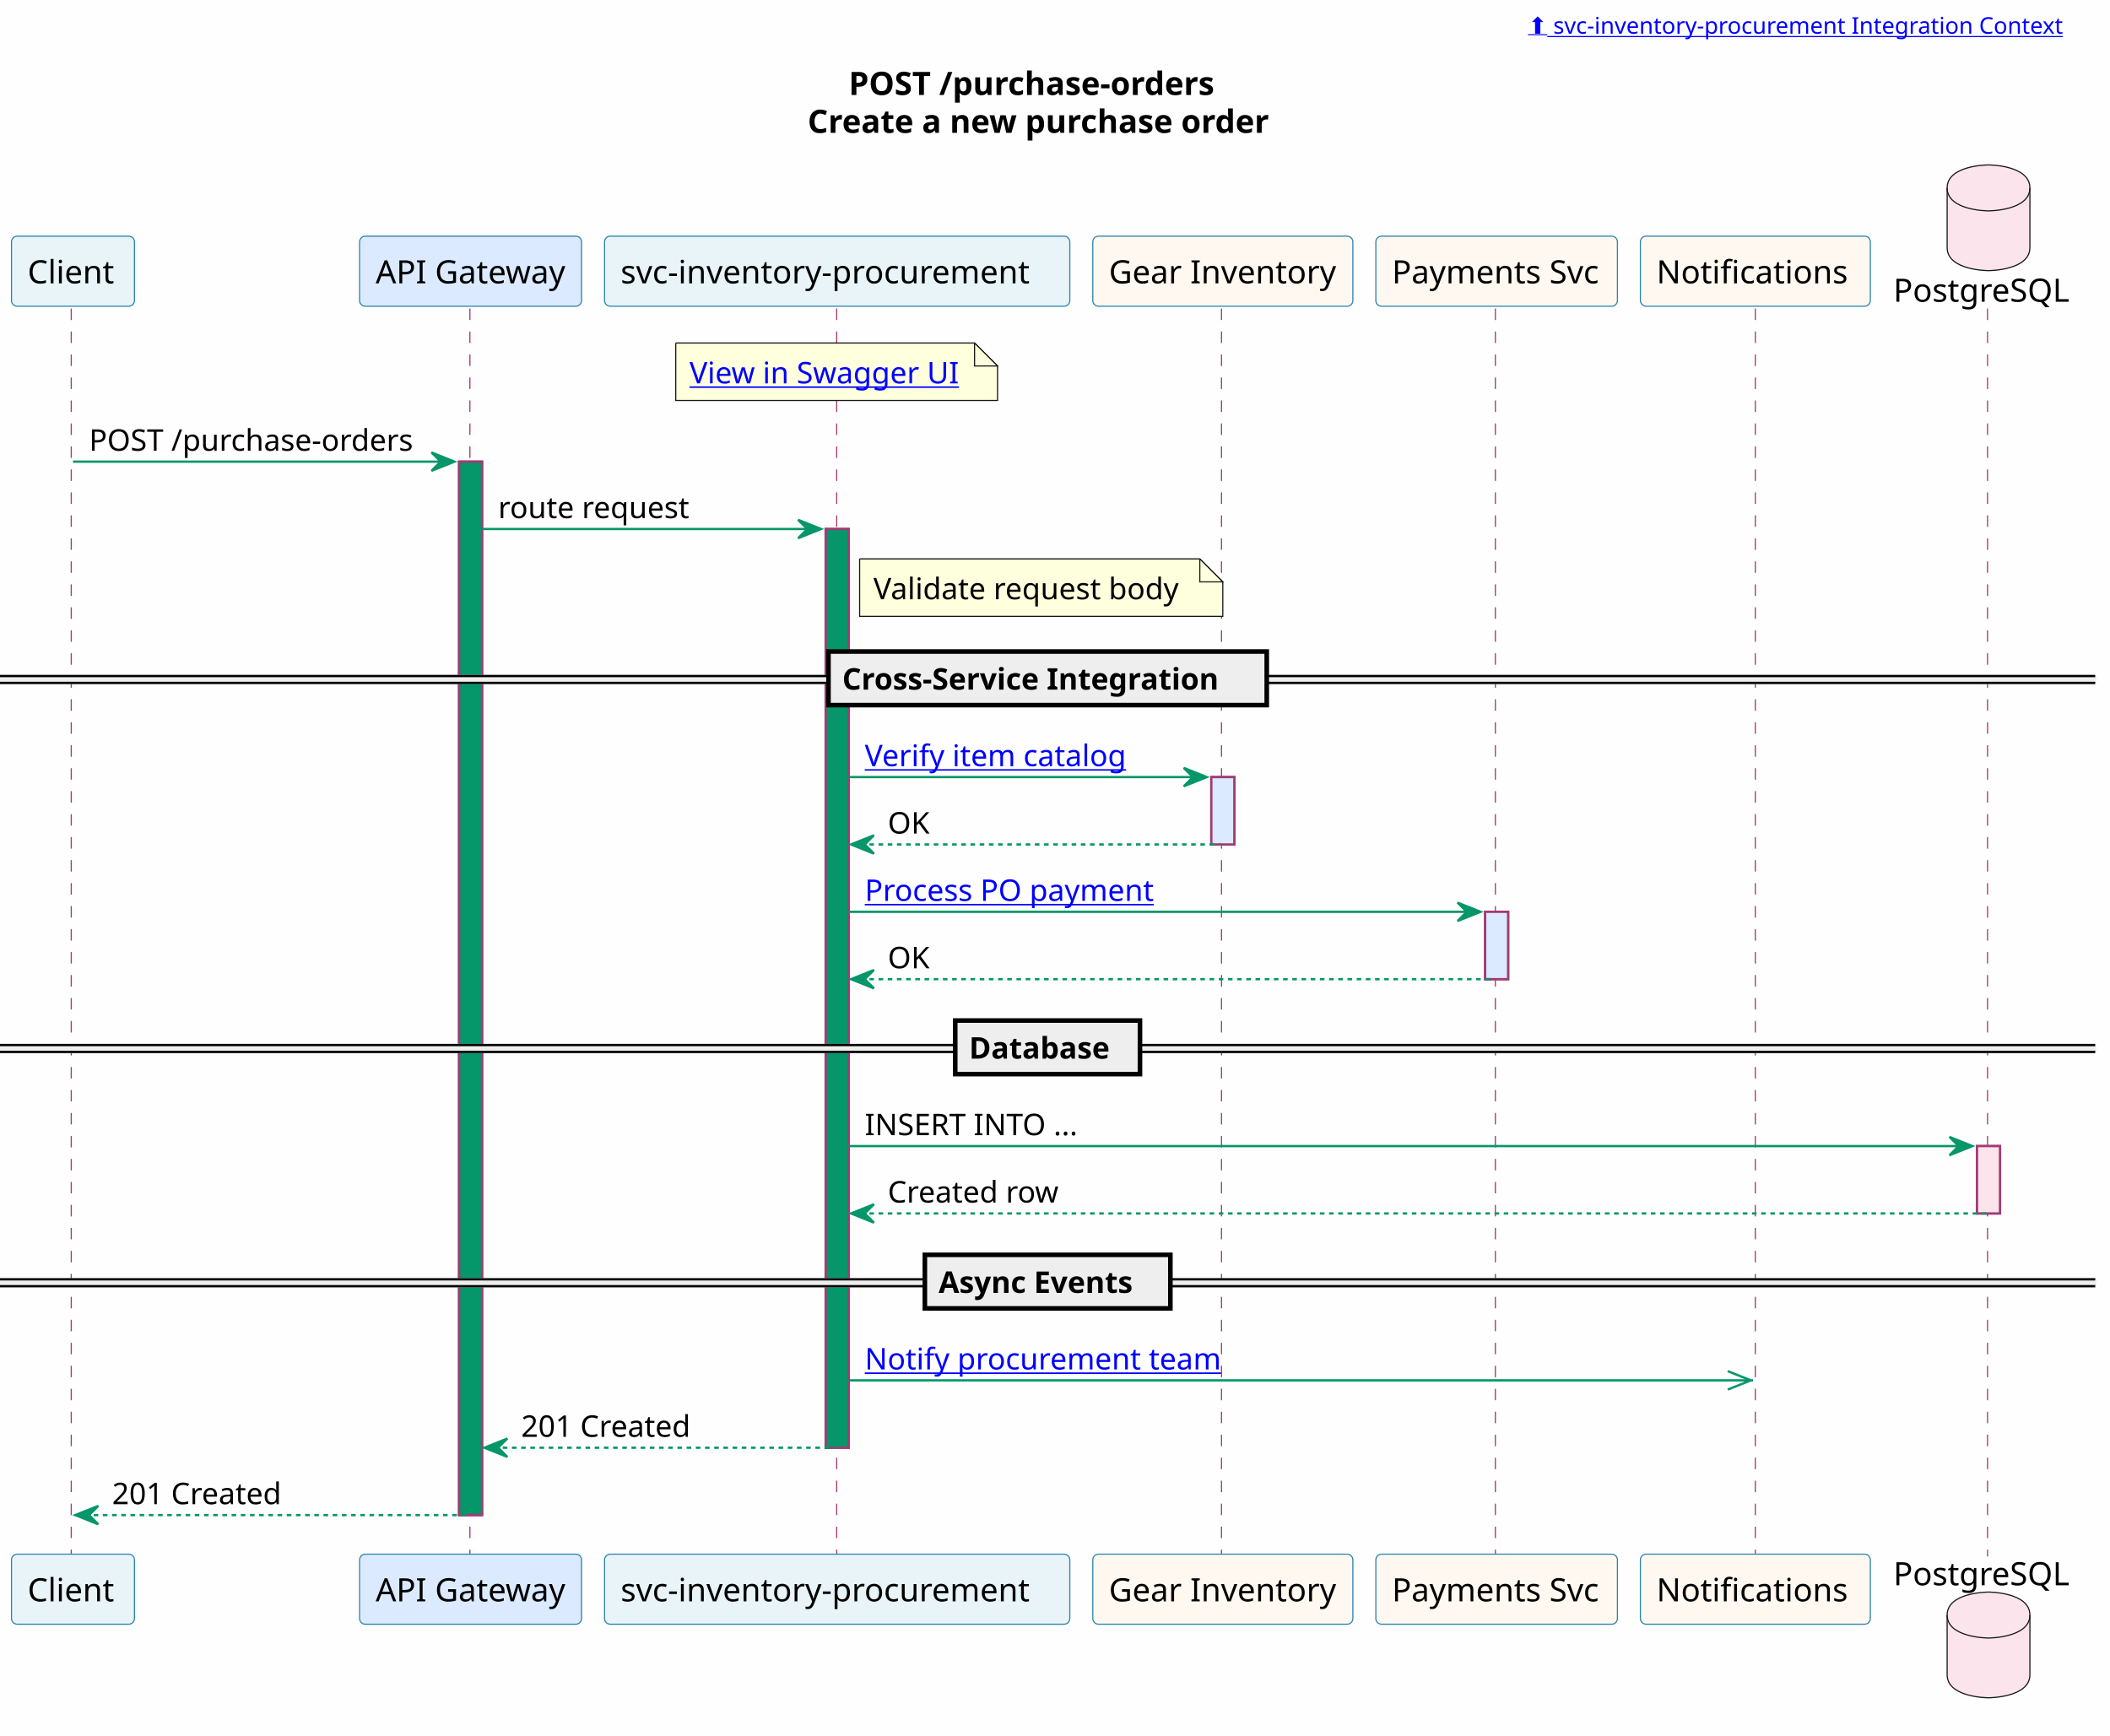
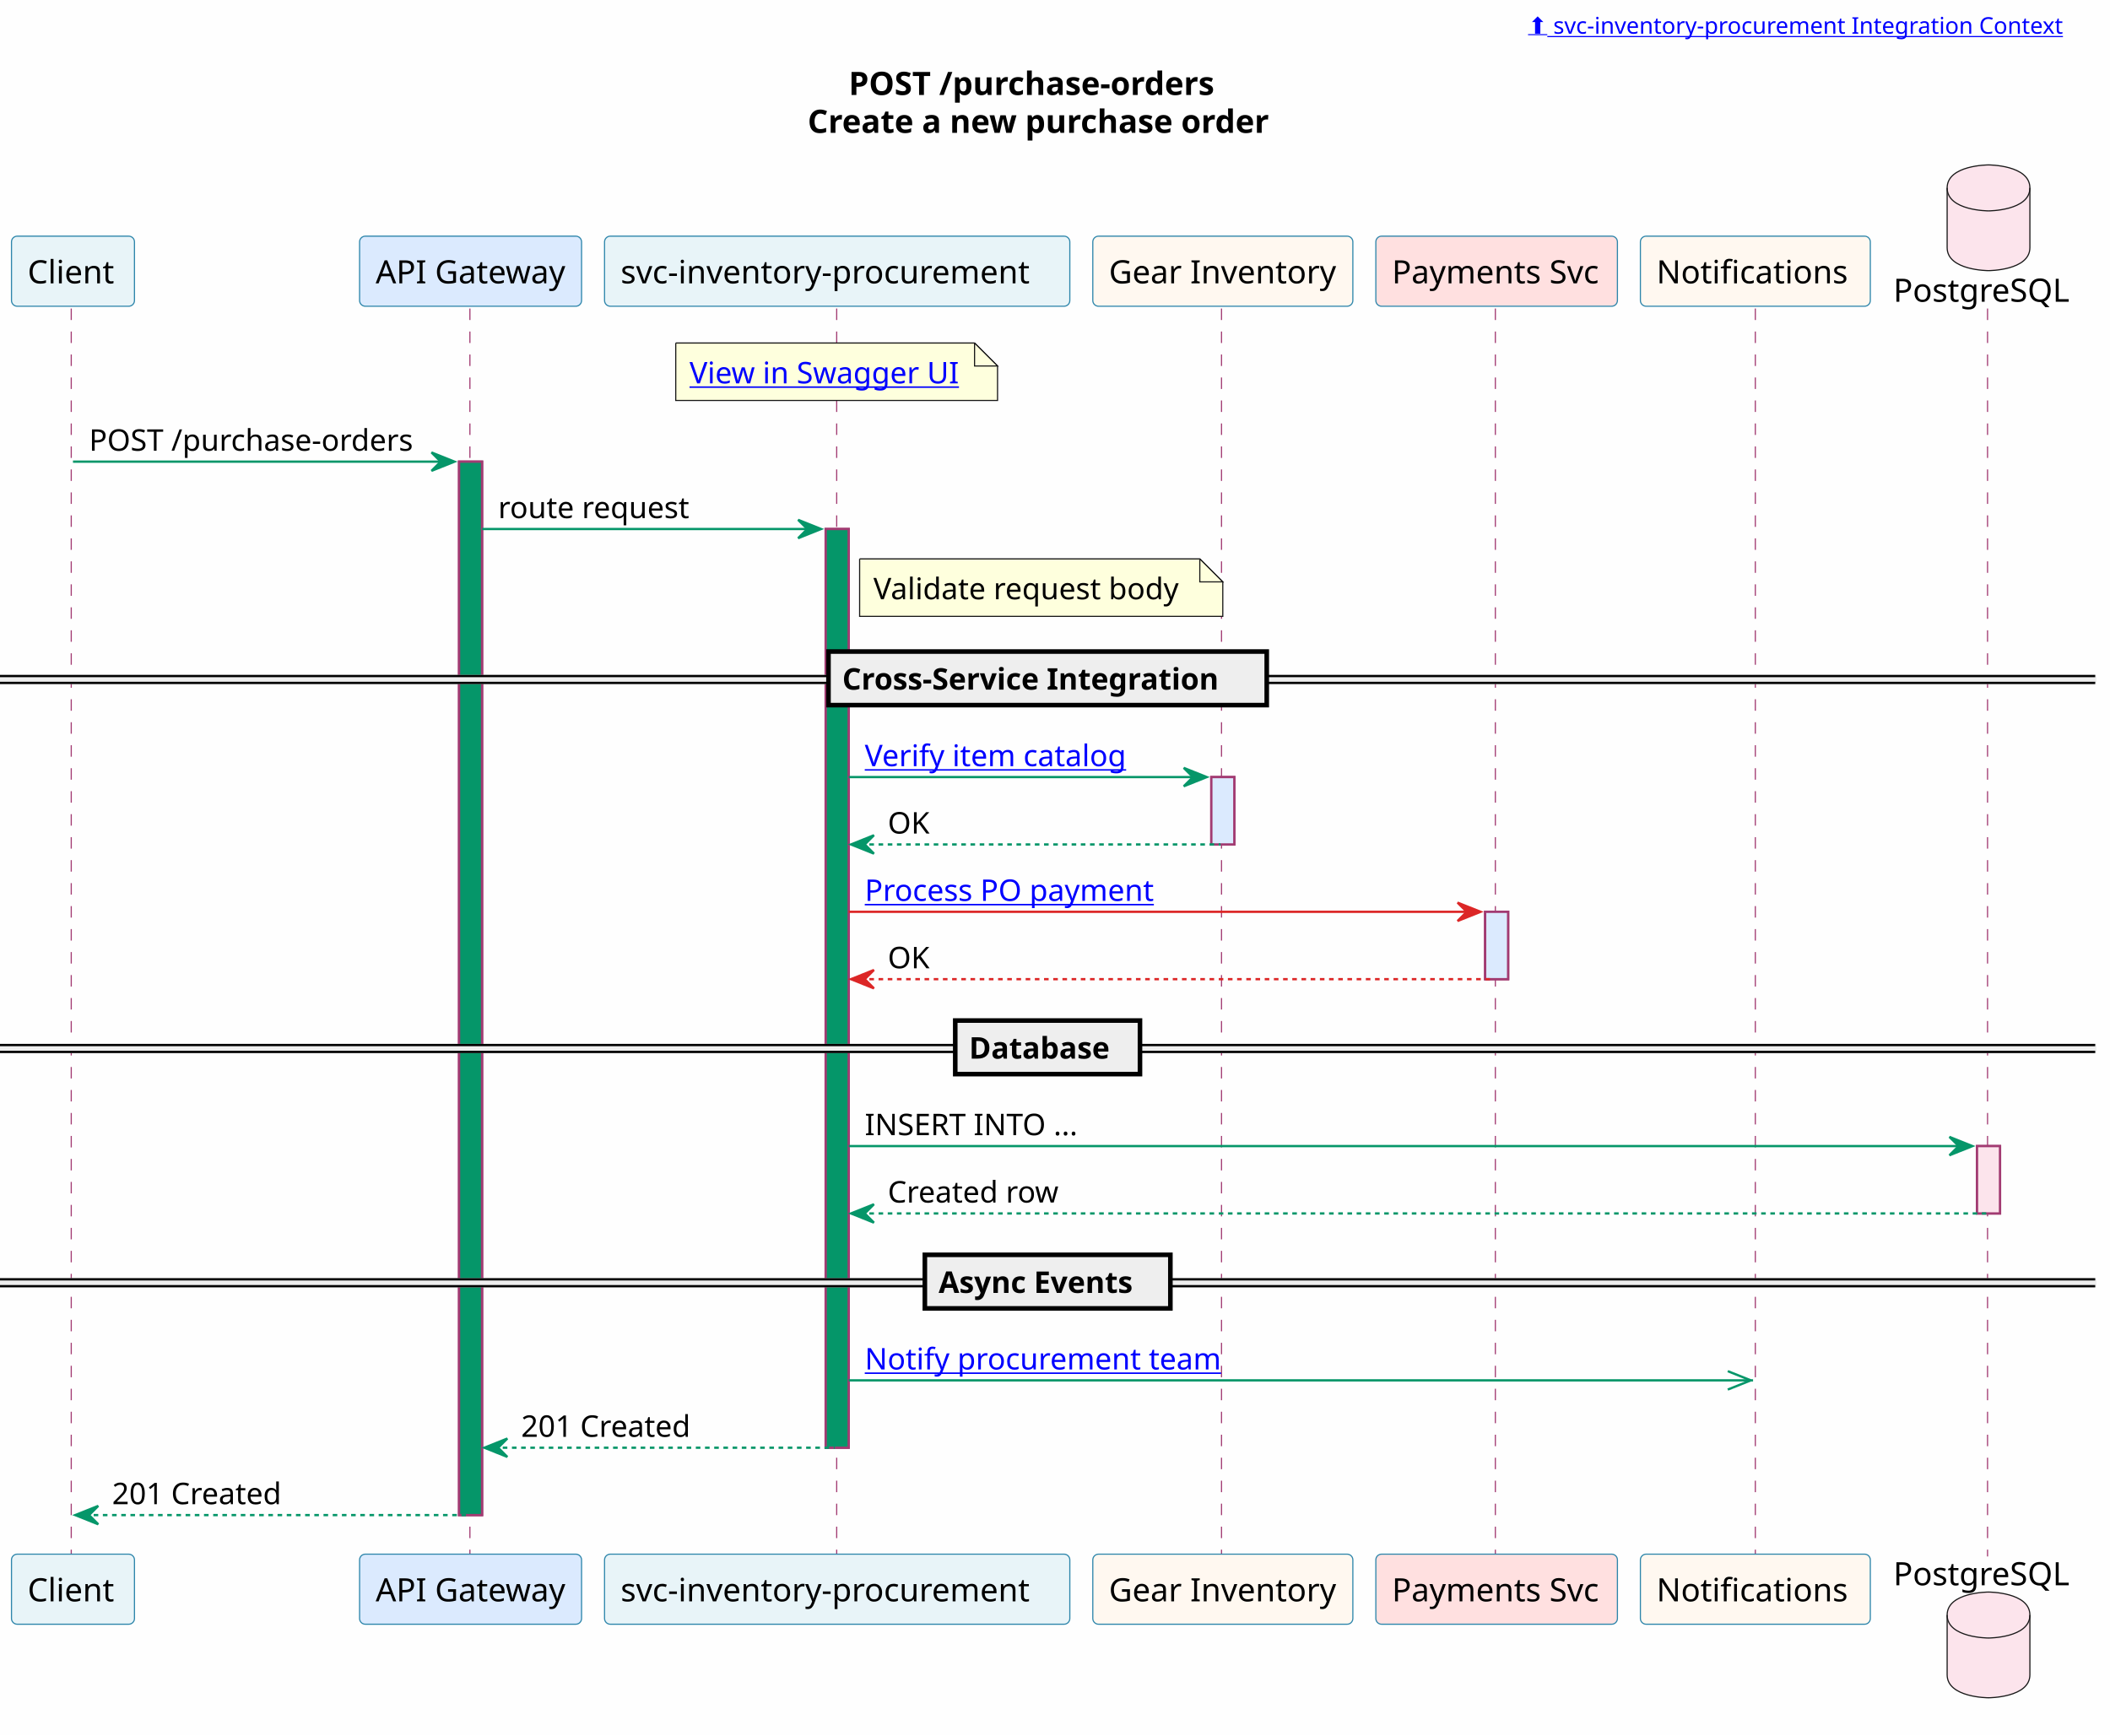
<svg xmlns="http://www.w3.org/2000/svg" xmlns:xlink="http://www.w3.org/1999/xlink" contentStyleType="text/css" data-diagram-type="SEQUENCE" height="755px" preserveAspectRatio="none" style="width:918px;height:755px;background:#FEFEFE;" version="1.1" viewBox="0 0 918 755" width="918px" zoomAndPan="magnify">
  <defs />
  <g>
    <rect fill="#FEFEFE" height="755" style="stroke:none;stroke-width:1;" width="918" x="0" y="0" />
    <text fill="#000000" font-family="Segoe UI" font-size="14" font-weight="bold" lengthAdjust="spacing" textLength="172.136" x="369.217" y="41.312">POST /purchase-orders</text>
    <text fill="#000000" font-family="Segoe UI" font-size="14" font-weight="bold" lengthAdjust="spacing" textLength="207.792" x="351.389" y="57.801">Create a new purchase order</text>
    <g>
      <rect fill="#059669" height="458.348" style="stroke:#A23B72;stroke-width:1;" width="10" x="199.732" y="200.863" />
    </g>
    <g>
      <rect fill="#059669" height="399.727" style="stroke:#A23B72;stroke-width:1;" width="10" x="359.234" y="230.174" />
    </g>
    <g>
      <rect fill="#DBEAFE" height="29.311" style="stroke:#A23B72;stroke-width:1;" width="10" x="527.018" y="338.106" />
    </g>
    <g>
      <rect fill="#DBEAFE" height="29.311" style="stroke:#A23B72;stroke-width:1;" width="10" x="646.14" y="396.727" />
    </g>
    <g>
      <rect fill="#FCE4EC" height="29.311" style="stroke:#A23B72;stroke-width:1;" width="10" x="860.146" y="498.658" />
    </g>
    <g>
      <rect fill="#000000" fill-opacity="0" height="542.969" width="8" x="27.752" y="134.242" />
      <line style="stroke:#A23B72;stroke-width:0.5;stroke-dasharray:5,5;" x1="31" x2="31" y1="134.242" y2="677.211" />
    </g>
    <g>
      <rect fill="#000000" fill-opacity="0" height="542.969" width="8" x="200.732" y="134.242" />
      <line style="stroke:#A23B72;stroke-width:0.5;stroke-dasharray:5,5;" x1="204.443" x2="204.443" y1="134.242" y2="677.211" />
    </g>
    <g>
      <rect fill="#000000" fill-opacity="0" height="542.969" width="8" x="360.234" y="134.242" />
      <line style="stroke:#A23B72;stroke-width:0.5;stroke-dasharray:5,5;" x1="364.021" x2="364.021" y1="134.242" y2="677.211" />
    </g>
    <g>
      <rect fill="#000000" fill-opacity="0" height="542.969" width="8" x="528.018" y="134.242" />
      <line style="stroke:#A23B72;stroke-width:0.5;stroke-dasharray:5,5;" x1="531.447" x2="531.447" y1="134.242" y2="677.211" />
    </g>
    <g>
      <rect fill="#000000" fill-opacity="0" height="542.969" width="8" x="647.14" y="134.242" />
      <line style="stroke:#A23B72;stroke-width:0.5;stroke-dasharray:5,5;" x1="650.588" x2="650.588" y1="134.242" y2="677.211" />
    </g>
    <g>
      <rect fill="#000000" fill-opacity="0" height="542.969" width="8" x="759.706" y="134.242" />
      <line style="stroke:#A23B72;stroke-width:0.5;stroke-dasharray:5,5;" x1="763.691" x2="763.691" y1="134.242" y2="677.211" />
    </g>
    <g>
      <rect fill="#000000" fill-opacity="0" height="542.969" width="8" x="861.146" y="134.242" />
      <line style="stroke:#A23B72;stroke-width:0.5;stroke-dasharray:5,5;" x1="864.721" x2="864.721" y1="134.242" y2="677.211" />
    </g>
    <g class="participant participant-head" data-participant="Client">
      <a href="/applications/" target="_top" title="/applications/" xlink:actuate="onRequest" xlink:href="/applications/" xlink:show="new" xlink:title="/applications/" xlink:type="simple">
        <rect fill="#E8F4F8" height="30.488" rx="2.5" ry="2.5" style="stroke:#2E86AB;stroke-width:0.5;" width="53.505" x="5" y="102.754" />
        <text fill="#000000" font-family="Segoe UI" font-size="14" lengthAdjust="spacing" textLength="39.505" x="12" y="123.289">Client</text>
      </a>
    </g>
    <g class="participant participant-tail" data-participant="Client">
      <a href="/applications/" target="_top" title="/applications/" xlink:actuate="onRequest" xlink:href="/applications/" xlink:show="new" xlink:title="/applications/" xlink:type="simple">
        <rect fill="#E8F4F8" height="30.488" rx="2.5" ry="2.5" style="stroke:#2E86AB;stroke-width:0.5;" width="53.505" x="5" y="676.211" />
        <text fill="#000000" font-family="Segoe UI" font-size="14" lengthAdjust="spacing" textLength="39.505" x="12" y="696.746">Client</text>
      </a>
    </g>
    <g class="participant participant-head" data-participant="GW">
      <rect fill="#DBEAFE" height="30.488" rx="2.5" ry="2.5" style="stroke:#2E86AB;stroke-width:0.5;" width="96.578" x="156.443" y="102.754" />
      <text fill="#000000" font-family="Segoe UI" font-size="14" lengthAdjust="spacing" textLength="82.578" x="163.443" y="123.289">API Gateway</text>
    </g>
    <g class="participant participant-tail" data-participant="GW">
      <rect fill="#DBEAFE" height="30.488" rx="2.5" ry="2.5" style="stroke:#2E86AB;stroke-width:0.5;" width="96.578" x="156.443" y="676.211" />
      <text fill="#000000" font-family="Segoe UI" font-size="14" lengthAdjust="spacing" textLength="82.578" x="163.443" y="696.746">API Gateway</text>
    </g>
    <g class="participant participant-head" data-participant="Svc">
      <a href="/microservices/svc-inventory-procurement/" target="_top" title="/microservices/svc-inventory-procurement/" xlink:actuate="onRequest" xlink:href="/microservices/svc-inventory-procurement/" xlink:show="new" xlink:title="/microservices/svc-inventory-procurement/" xlink:type="simple">
        <rect fill="#E8F4F8" height="30.488" rx="2.5" ry="2.5" style="stroke:#2E86AB;stroke-width:0.5;" width="202.426" x="263.021" y="102.754" />
        <text fill="#000000" font-family="Segoe UI" font-size="14" lengthAdjust="spacing" textLength="188.426" x="270.021" y="123.289">svc-inventory-procurement</text>
      </a>
    </g>
    <g class="participant participant-tail" data-participant="Svc">
      <a href="/microservices/svc-inventory-procurement/" target="_top" title="/microservices/svc-inventory-procurement/" xlink:actuate="onRequest" xlink:href="/microservices/svc-inventory-procurement/" xlink:show="new" xlink:title="/microservices/svc-inventory-procurement/" xlink:type="simple">
        <rect fill="#E8F4F8" height="30.488" rx="2.5" ry="2.5" style="stroke:#2E86AB;stroke-width:0.5;" width="202.426" x="263.021" y="676.211" />
        <text fill="#000000" font-family="Segoe UI" font-size="14" lengthAdjust="spacing" textLength="188.426" x="270.021" y="696.746">svc-inventory-procurement</text>
      </a>
    </g>
    <g class="participant participant-head" data-participant="GI">
      <a href="/microservices/svc-gear-inventory/" target="_top" title="/microservices/svc-gear-inventory/" xlink:actuate="onRequest" xlink:href="/microservices/svc-gear-inventory/" xlink:show="new" xlink:title="/microservices/svc-gear-inventory/" xlink:type="simple">
        <rect fill="#FFF8F0" height="30.488" rx="2.5" ry="2.5" style="stroke:#2E86AB;stroke-width:0.5;" width="113.142" x="475.447" y="102.754" />
        <text fill="#000000" font-family="Segoe UI" font-size="14" lengthAdjust="spacing" textLength="99.142" x="482.447" y="123.289">Gear Inventory</text>
      </a>
    </g>
    <g class="participant participant-tail" data-participant="GI">
      <a href="/microservices/svc-gear-inventory/" target="_top" title="/microservices/svc-gear-inventory/" xlink:actuate="onRequest" xlink:href="/microservices/svc-gear-inventory/" xlink:show="new" xlink:title="/microservices/svc-gear-inventory/" xlink:type="simple">
        <rect fill="#FFF8F0" height="30.488" rx="2.5" ry="2.5" style="stroke:#2E86AB;stroke-width:0.5;" width="113.142" x="475.447" y="676.211" />
        <text fill="#000000" font-family="Segoe UI" font-size="14" lengthAdjust="spacing" textLength="99.142" x="482.447" y="696.746">Gear Inventory</text>
      </a>
    </g>
    <g class="participant participant-head" data-participant="Pay">
      <a href="/microservices/svc-payments/" target="_top" title="/microservices/svc-payments/" xlink:actuate="onRequest" xlink:href="/microservices/svc-payments/" xlink:show="new" xlink:title="/microservices/svc-payments/" xlink:type="simple">
-         <rect fill="#FFF8F0" height="30.488" rx="2.5" ry="2.5" style="stroke:#2E86AB;stroke-width:0.5;" width="105.103" x="598.588" y="102.754" />
+         <rect fill="#FFE0E0" height="30.488" rx="2.5" ry="2.5" style="stroke:#2E86AB;stroke-width:0.5;" width="105.103" x="598.588" y="102.754" />
        <text fill="#000000" font-family="Segoe UI" font-size="14" lengthAdjust="spacing" textLength="91.103" x="605.588" y="123.289">Payments Svc</text>
      </a>
    </g>
    <g class="participant participant-tail" data-participant="Pay">
      <a href="/microservices/svc-payments/" target="_top" title="/microservices/svc-payments/" xlink:actuate="onRequest" xlink:href="/microservices/svc-payments/" xlink:show="new" xlink:title="/microservices/svc-payments/" xlink:type="simple">
-         <rect fill="#FFF8F0" height="30.488" rx="2.5" ry="2.5" style="stroke:#2E86AB;stroke-width:0.5;" width="105.103" x="598.588" y="676.211" />
+         <rect fill="#FFE0E0" height="30.488" rx="2.5" ry="2.5" style="stroke:#2E86AB;stroke-width:0.5;" width="105.103" x="598.588" y="676.211" />
        <text fill="#000000" font-family="Segoe UI" font-size="14" lengthAdjust="spacing" textLength="91.103" x="605.588" y="696.746">Payments Svc</text>
      </a>
    </g>
    <g class="participant participant-head" data-participant="Ntfy">
      <a href="/microservices/svc-notifications/" target="_top" title="/microservices/svc-notifications/" xlink:actuate="onRequest" xlink:href="/microservices/svc-notifications/" xlink:show="new" xlink:title="/microservices/svc-notifications/" xlink:type="simple">
        <rect fill="#FFF8F0" height="30.488" rx="2.5" ry="2.5" style="stroke:#2E86AB;stroke-width:0.5;" width="100.03" x="713.691" y="102.754" />
        <text fill="#000000" font-family="Segoe UI" font-size="14" lengthAdjust="spacing" textLength="86.03" x="720.691" y="123.289">Notifications</text>
      </a>
    </g>
    <g class="participant participant-tail" data-participant="Ntfy">
      <a href="/microservices/svc-notifications/" target="_top" title="/microservices/svc-notifications/" xlink:actuate="onRequest" xlink:href="/microservices/svc-notifications/" xlink:show="new" xlink:title="/microservices/svc-notifications/" xlink:type="simple">
        <rect fill="#FFF8F0" height="30.488" rx="2.5" ry="2.5" style="stroke:#2E86AB;stroke-width:0.5;" width="100.03" x="713.691" y="676.211" />
        <text fill="#000000" font-family="Segoe UI" font-size="14" lengthAdjust="spacing" textLength="86.03" x="720.691" y="696.746">Notifications</text>
      </a>
    </g>
    <g class="participant participant-head" data-participant="DB">
      <text fill="#000000" font-family="Segoe UI" font-size="14" lengthAdjust="spacing" textLength="76.85" x="823.721" y="131.289">PostgreSQL</text>
      <path d="M847.146,81.754 C847.146,71.754 865.146,71.754 865.146,71.754 C865.146,71.754 883.146,71.754 883.146,81.754 L883.146,107.754 C883.146,117.754 865.146,117.754 865.146,117.754 C865.146,117.754 847.146,117.754 847.146,107.754 L847.146,81.754" fill="#FCE4EC" style="stroke:#181818;stroke-width:0.5;" />
      <path d="M847.146,81.754 C847.146,91.754 865.146,91.754 865.146,91.754 C865.146,91.754 883.146,91.754 883.146,81.754" fill="none" style="stroke:#181818;stroke-width:0.5;" />
    </g>
    <g class="participant participant-tail" data-participant="DB">
      <text fill="#000000" font-family="Segoe UI" font-size="14" lengthAdjust="spacing" textLength="76.85" x="823.721" y="689.746">PostgreSQL</text>
      <path d="M847.146,702.699 C847.146,692.699 865.146,692.699 865.146,692.699 C865.146,692.699 883.146,692.699 883.146,702.699 L883.146,728.699 C883.146,738.699 865.146,738.699 865.146,738.699 C865.146,738.699 847.146,738.699 847.146,728.699 L847.146,702.699" fill="#FCE4EC" style="stroke:#181818;stroke-width:0.5;" />
      <path d="M847.146,702.699 C847.146,712.699 865.146,712.699 865.146,712.699 C865.146,712.699 883.146,712.699 883.146,702.699" fill="none" style="stroke:#181818;stroke-width:0.5;" />
    </g>
    <g>
      <rect fill="#059669" height="458.348" style="stroke:#A23B72;stroke-width:1;" width="10" x="199.732" y="200.863" />
    </g>
    <g>
      <rect fill="#059669" height="399.727" style="stroke:#A23B72;stroke-width:1;" width="10" x="359.234" y="230.174" />
    </g>
    <g>
      <rect fill="#DBEAFE" height="29.311" style="stroke:#A23B72;stroke-width:1;" width="10" x="527.018" y="338.106" />
    </g>
    <g>
      <rect fill="#DBEAFE" height="29.311" style="stroke:#A23B72;stroke-width:1;" width="10" x="646.14" y="396.727" />
    </g>
    <g>
      <rect fill="#FCE4EC" height="29.311" style="stroke:#A23B72;stroke-width:1;" width="10" x="860.146" y="498.658" />
    </g>
    <path d="M294,149.242 L294,174.242 L434,174.242 L434,159.242 L424,149.242 L294,149.242" fill="#FEFFDD" style="stroke:#181818;stroke-width:0.5;" />
    <path d="M424,149.242 L424,159.242 L434,159.242 L424,149.242" fill="#FEFFDD" style="stroke:#181818;stroke-width:0.5;" />
    <a href="/services/api/svc-inventory-procurement.html" target="_top" title="/services/api/svc-inventory-procurement.html" xlink:actuate="onRequest" xlink:href="/services/api/svc-inventory-procurement.html" xlink:show="new" xlink:title="/services/api/svc-inventory-procurement.html" xlink:type="simple">
      <text fill="#0000FF" font-family="Segoe UI" font-size="13" lengthAdjust="spacing" text-decoration="underline" textLength="119.406" x="300" y="166.81">View in Swagger UI</text>
    </a>
    <g class="message" data-participant-1="Client" data-participant-2="GW">
      <polygon fill="#059669" points="187.732,196.863,197.732,200.863,187.732,204.863,191.732,200.863" style="stroke:#059669;stroke-width:1;" />
      <line style="stroke:#059669;stroke-width:1;" x1="31.752" x2="193.732" y1="200.863" y2="200.863" />
      <text fill="#000000" font-family="Segoe UI" font-size="13" lengthAdjust="spacing" textLength="148.98" x="38.752" y="196.121">POST /purchase-orders</text>
    </g>
    <g class="message" data-participant-1="GW" data-participant-2="Svc">
      <polygon fill="#059669" points="347.234,226.174,357.234,230.174,347.234,234.174,351.234,230.174" style="stroke:#059669;stroke-width:1;" />
      <line style="stroke:#059669;stroke-width:1;" x1="209.732" x2="353.234" y1="230.174" y2="230.174" />
      <text fill="#000000" font-family="Segoe UI" font-size="13" lengthAdjust="spacing" textLength="85.135" x="216.732" y="225.432">route request</text>
    </g>
    <path d="M374,243.174 L374,268.174 L532,268.174 L532,253.174 L522,243.174 L374,243.174" fill="#FEFFDD" style="stroke:#181818;stroke-width:0.5;" />
    <path d="M522,243.174 L522,253.174 L532,253.174 L522,243.174" fill="#FEFFDD" style="stroke:#181818;stroke-width:0.5;" />
    <text fill="#000000" font-family="Segoe UI" font-size="13" lengthAdjust="spacing" textLength="137.573" x="380" y="260.742">Validate request body</text>
    <rect fill="#EEEEEE" height="3" style="stroke:#EEEEEE;stroke-width:1;" width="911.571" x="0" y="294.14" />
    <line style="stroke:#000000;stroke-width:1;" x1="0" x2="911.571" y1="294.14" y2="294.14" />
    <line style="stroke:#000000;stroke-width:1;" x1="0" x2="911.571" y1="297.14" y2="297.14" />
    <rect fill="#EEEEEE" height="23.311" style="stroke:#000000;stroke-width:2;" width="190.674" x="360.448" y="283.484" />
    <text fill="#000000" font-family="Segoe UI" font-size="13" font-weight="bold" lengthAdjust="spacing" textLength="172.39" x="366.448" y="300.053">Cross-Service Integration</text>
    <g class="message" data-participant-1="Svc" data-participant-2="GI">
      <polygon fill="#059669" points="515.018,334.106,525.018,338.106,515.018,342.106,519.018,338.106" style="stroke:#059669;stroke-width:1;" />
      <line style="stroke:#059669;stroke-width:1;" x1="369.234" x2="521.018" y1="338.106" y2="338.106" />
      <a href="/microservices/svc-gear-inventory/#get-gear-items-search-gear-inventory" target="_top" title="/microservices/svc-gear-inventory/#get-gear-items-search-gear-inventory" xlink:actuate="onRequest" xlink:href="/microservices/svc-gear-inventory/#get-gear-items-search-gear-inventory" xlink:show="new" xlink:title="/microservices/svc-gear-inventory/#get-gear-items-search-gear-inventory" xlink:type="simple">
        <text fill="#0000FF" font-family="Segoe UI" font-size="13" lengthAdjust="spacing" text-decoration="underline" textLength="118.346" x="376.234" y="333.363">Verify item catalog</text>
      </a>
    </g>
    <g class="message" data-participant-1="GI" data-participant-2="Svc">
      <polygon fill="#059669" points="380.234,363.416,370.234,367.416,380.234,371.416,376.234,367.416" style="stroke:#059669;stroke-width:1;" />
      <line style="stroke:#059669;stroke-width:1;stroke-dasharray:2,2;" x1="374.234" x2="531.018" y1="367.416" y2="367.416" />
      <text fill="#000000" font-family="Segoe UI" font-size="13" lengthAdjust="spacing" textLength="18.586" x="386.234" y="362.674">OK</text>
    </g>
    <g class="message" data-participant-1="Svc" data-participant-2="Pay">
-       <polygon fill="#059669" points="634.14,392.727,644.14,396.727,634.14,400.727,638.14,396.727" style="stroke:#059669;stroke-width:1;" />
-       <line style="stroke:#059669;stroke-width:1;" x1="369.234" x2="640.14" y1="396.727" y2="396.727" />
+       <polygon fill="#DC2626" points="634.14,392.727,644.14,396.727,634.14,400.727,638.14,396.727" style="stroke:#DC2626;stroke-width:1;" />
+       <line style="stroke:#DC2626;stroke-width:1;" x1="369.234" x2="640.14" y1="396.727" y2="396.727" />
      <a href="/microservices/svc-payments/#post-payments-process-a-payment" target="_top" title="/microservices/svc-payments/#post-payments-process-a-payment" xlink:actuate="onRequest" xlink:href="/microservices/svc-payments/#post-payments-process-a-payment" xlink:show="new" xlink:title="/microservices/svc-payments/#post-payments-process-a-payment" xlink:type="simple">
        <text fill="#0000FF" font-family="Segoe UI" font-size="13" lengthAdjust="spacing" text-decoration="underline" textLength="127.62" x="376.234" y="391.984">Process PO payment</text>
      </a>
    </g>
    <g class="message" data-participant-1="Pay" data-participant-2="Svc">
-       <polygon fill="#059669" points="380.234,422.037,370.234,426.037,380.234,430.037,376.234,426.037" style="stroke:#059669;stroke-width:1;" />
-       <line style="stroke:#059669;stroke-width:1;stroke-dasharray:2,2;" x1="374.234" x2="650.14" y1="426.037" y2="426.037" />
+       <polygon fill="#DC2626" points="380.234,422.037,370.234,426.037,380.234,430.037,376.234,426.037" style="stroke:#DC2626;stroke-width:1;" />
+       <line style="stroke:#DC2626;stroke-width:1;stroke-dasharray:2,2;" x1="374.234" x2="650.14" y1="426.037" y2="426.037" />
      <text fill="#000000" font-family="Segoe UI" font-size="13" lengthAdjust="spacing" textLength="18.586" x="386.234" y="421.295">OK</text>
    </g>
    <rect fill="#EEEEEE" height="3" style="stroke:#EEEEEE;stroke-width:1;" width="911.571" x="0" y="454.692" />
    <line style="stroke:#000000;stroke-width:1;" x1="0" x2="911.571" y1="454.692" y2="454.692" />
    <line style="stroke:#000000;stroke-width:1;" x1="0" x2="911.571" y1="457.692" y2="457.692" />
    <rect fill="#EEEEEE" height="23.311" style="stroke:#000000;stroke-width:2;" width="80.371" x="415.6" y="444.037" />
    <text fill="#000000" font-family="Segoe UI" font-size="13" font-weight="bold" lengthAdjust="spacing" textLength="62.086" x="421.6" y="460.606">Database</text>
    <g class="message" data-participant-1="Svc" data-participant-2="DB">
      <polygon fill="#059669" points="848.146,494.658,858.146,498.658,848.146,502.658,852.146,498.658" style="stroke:#059669;stroke-width:1;" />
      <line style="stroke:#059669;stroke-width:1;" x1="369.234" x2="854.146" y1="498.658" y2="498.658" />
      <text fill="#000000" font-family="Segoe UI" font-size="13" lengthAdjust="spacing" textLength="96.072" x="376.234" y="493.916">INSERT INTO ...</text>
    </g>
    <g class="message" data-participant-1="DB" data-participant-2="Svc">
      <polygon fill="#059669" points="380.234,523.969,370.234,527.969,380.234,531.969,376.234,527.969" style="stroke:#059669;stroke-width:1;" />
      <line style="stroke:#059669;stroke-width:1;stroke-dasharray:2,2;" x1="374.234" x2="864.146" y1="527.969" y2="527.969" />
      <text fill="#000000" font-family="Segoe UI" font-size="13" lengthAdjust="spacing" textLength="76.457" x="386.234" y="523.227">Created row</text>
    </g>
    <rect fill="#EEEEEE" height="3" style="stroke:#EEEEEE;stroke-width:1;" width="911.571" x="0" y="556.624" />
    <line style="stroke:#000000;stroke-width:1;" x1="0" x2="911.571" y1="556.624" y2="556.624" />
    <line style="stroke:#000000;stroke-width:1;" x1="0" x2="911.571" y1="559.624" y2="559.624" />
    <rect fill="#EEEEEE" height="23.311" style="stroke:#000000;stroke-width:2;" width="106.822" x="402.375" y="545.969" />
    <text fill="#000000" font-family="Segoe UI" font-size="13" font-weight="bold" lengthAdjust="spacing" textLength="88.537" x="408.375" y="562.537">Async Events</text>
    <g class="message" data-participant-1="Svc" data-participant-2="Ntfy">
      <line style="stroke:#059669;stroke-width:1;" x1="761.706" x2="751.706" y1="600.59" y2="596.59" />
      <line style="stroke:#059669;stroke-width:1;" x1="761.706" x2="751.706" y1="600.59" y2="604.59" />
      <line style="stroke:#059669;stroke-width:1;" x1="369.234" x2="762.706" y1="600.59" y2="600.59" />
      <a href="/microservices/svc-notifications/#post-notifications-send-a-notification" target="_top" title="/microservices/svc-notifications/#post-notifications-send-a-notification" xlink:actuate="onRequest" xlink:href="/microservices/svc-notifications/#post-notifications-send-a-notification" xlink:show="new" xlink:title="/microservices/svc-notifications/#post-notifications-send-a-notification" xlink:type="simple">
        <text fill="#0000FF" font-family="Segoe UI" font-size="13" lengthAdjust="spacing" text-decoration="underline" textLength="158.514" x="376.234" y="595.848">Notify procurement team</text>
      </a>
    </g>
    <g class="message" data-participant-1="Svc" data-participant-2="GW">
      <polygon fill="#059669" points="220.732,625.9,210.732,629.9,220.732,633.9,216.732,629.9" style="stroke:#059669;stroke-width:1;" />
      <line style="stroke:#059669;stroke-width:1;stroke-dasharray:2,2;" x1="214.732" x2="363.234" y1="629.9" y2="629.9" />
      <text fill="#000000" font-family="Segoe UI" font-size="13" lengthAdjust="spacing" textLength="77.797" x="226.732" y="625.158">201 Created</text>
    </g>
    <g class="message" data-participant-1="GW" data-participant-2="Client">
      <polygon fill="#059669" points="42.752,655.211,32.752,659.211,42.752,663.211,38.752,659.211" style="stroke:#059669;stroke-width:1;" />
      <line style="stroke:#059669;stroke-width:1;stroke-dasharray:2,2;" x1="36.752" x2="203.732" y1="659.211" y2="659.211" />
      <text fill="#000000" font-family="Segoe UI" font-size="13" lengthAdjust="spacing" textLength="77.797" x="48.752" y="654.469">201 Created</text>
    </g>
    <a href="/microservices/svc-inventory-procurement/#integration-context" target="_top" title="/microservices/svc-inventory-procurement/#integration-context" xlink:actuate="onRequest" xlink:href="/microservices/svc-inventory-procurement/#integration-context" xlink:show="new" xlink:title="/microservices/svc-inventory-procurement/#integration-context" xlink:type="simple">
      <text fill="#0000FF" font-family="Segoe UI" font-size="10" lengthAdjust="spacing" text-decoration="underline" textLength="245.762" x="664.809" y="14.668">⬆ svc-inventory-procurement Integration Context</text>
    </a>
  </g>
</svg>
